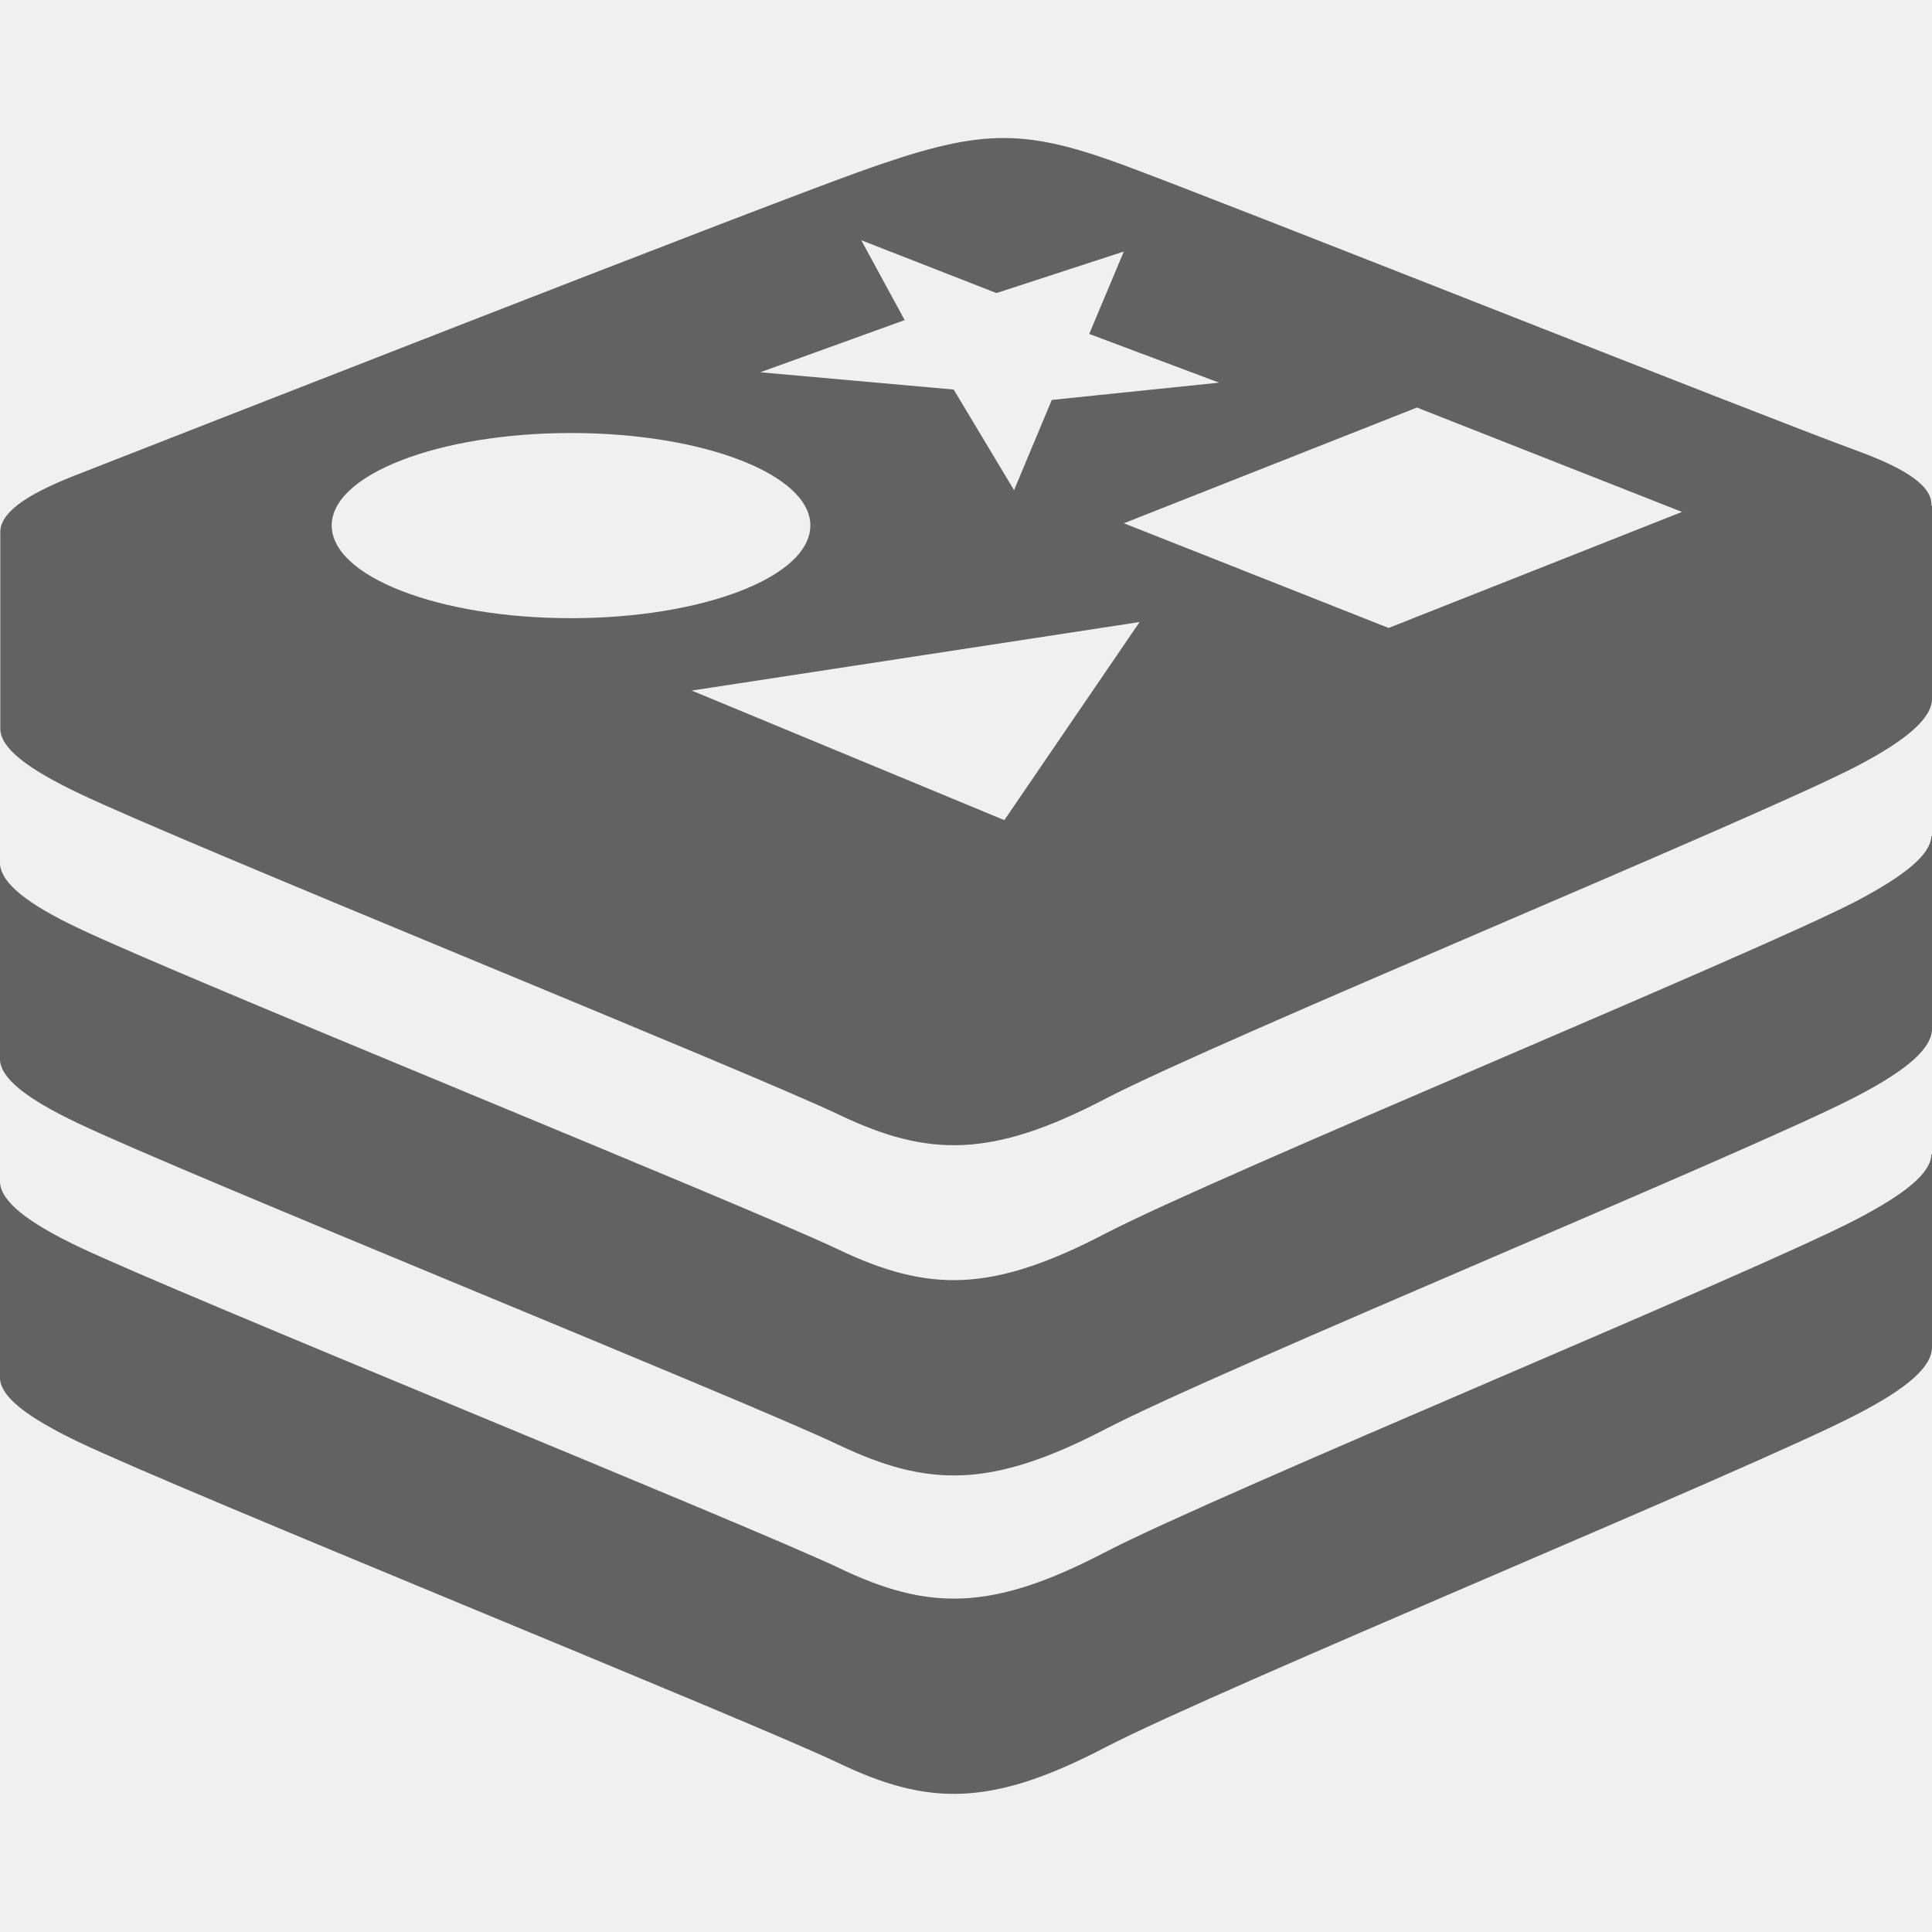
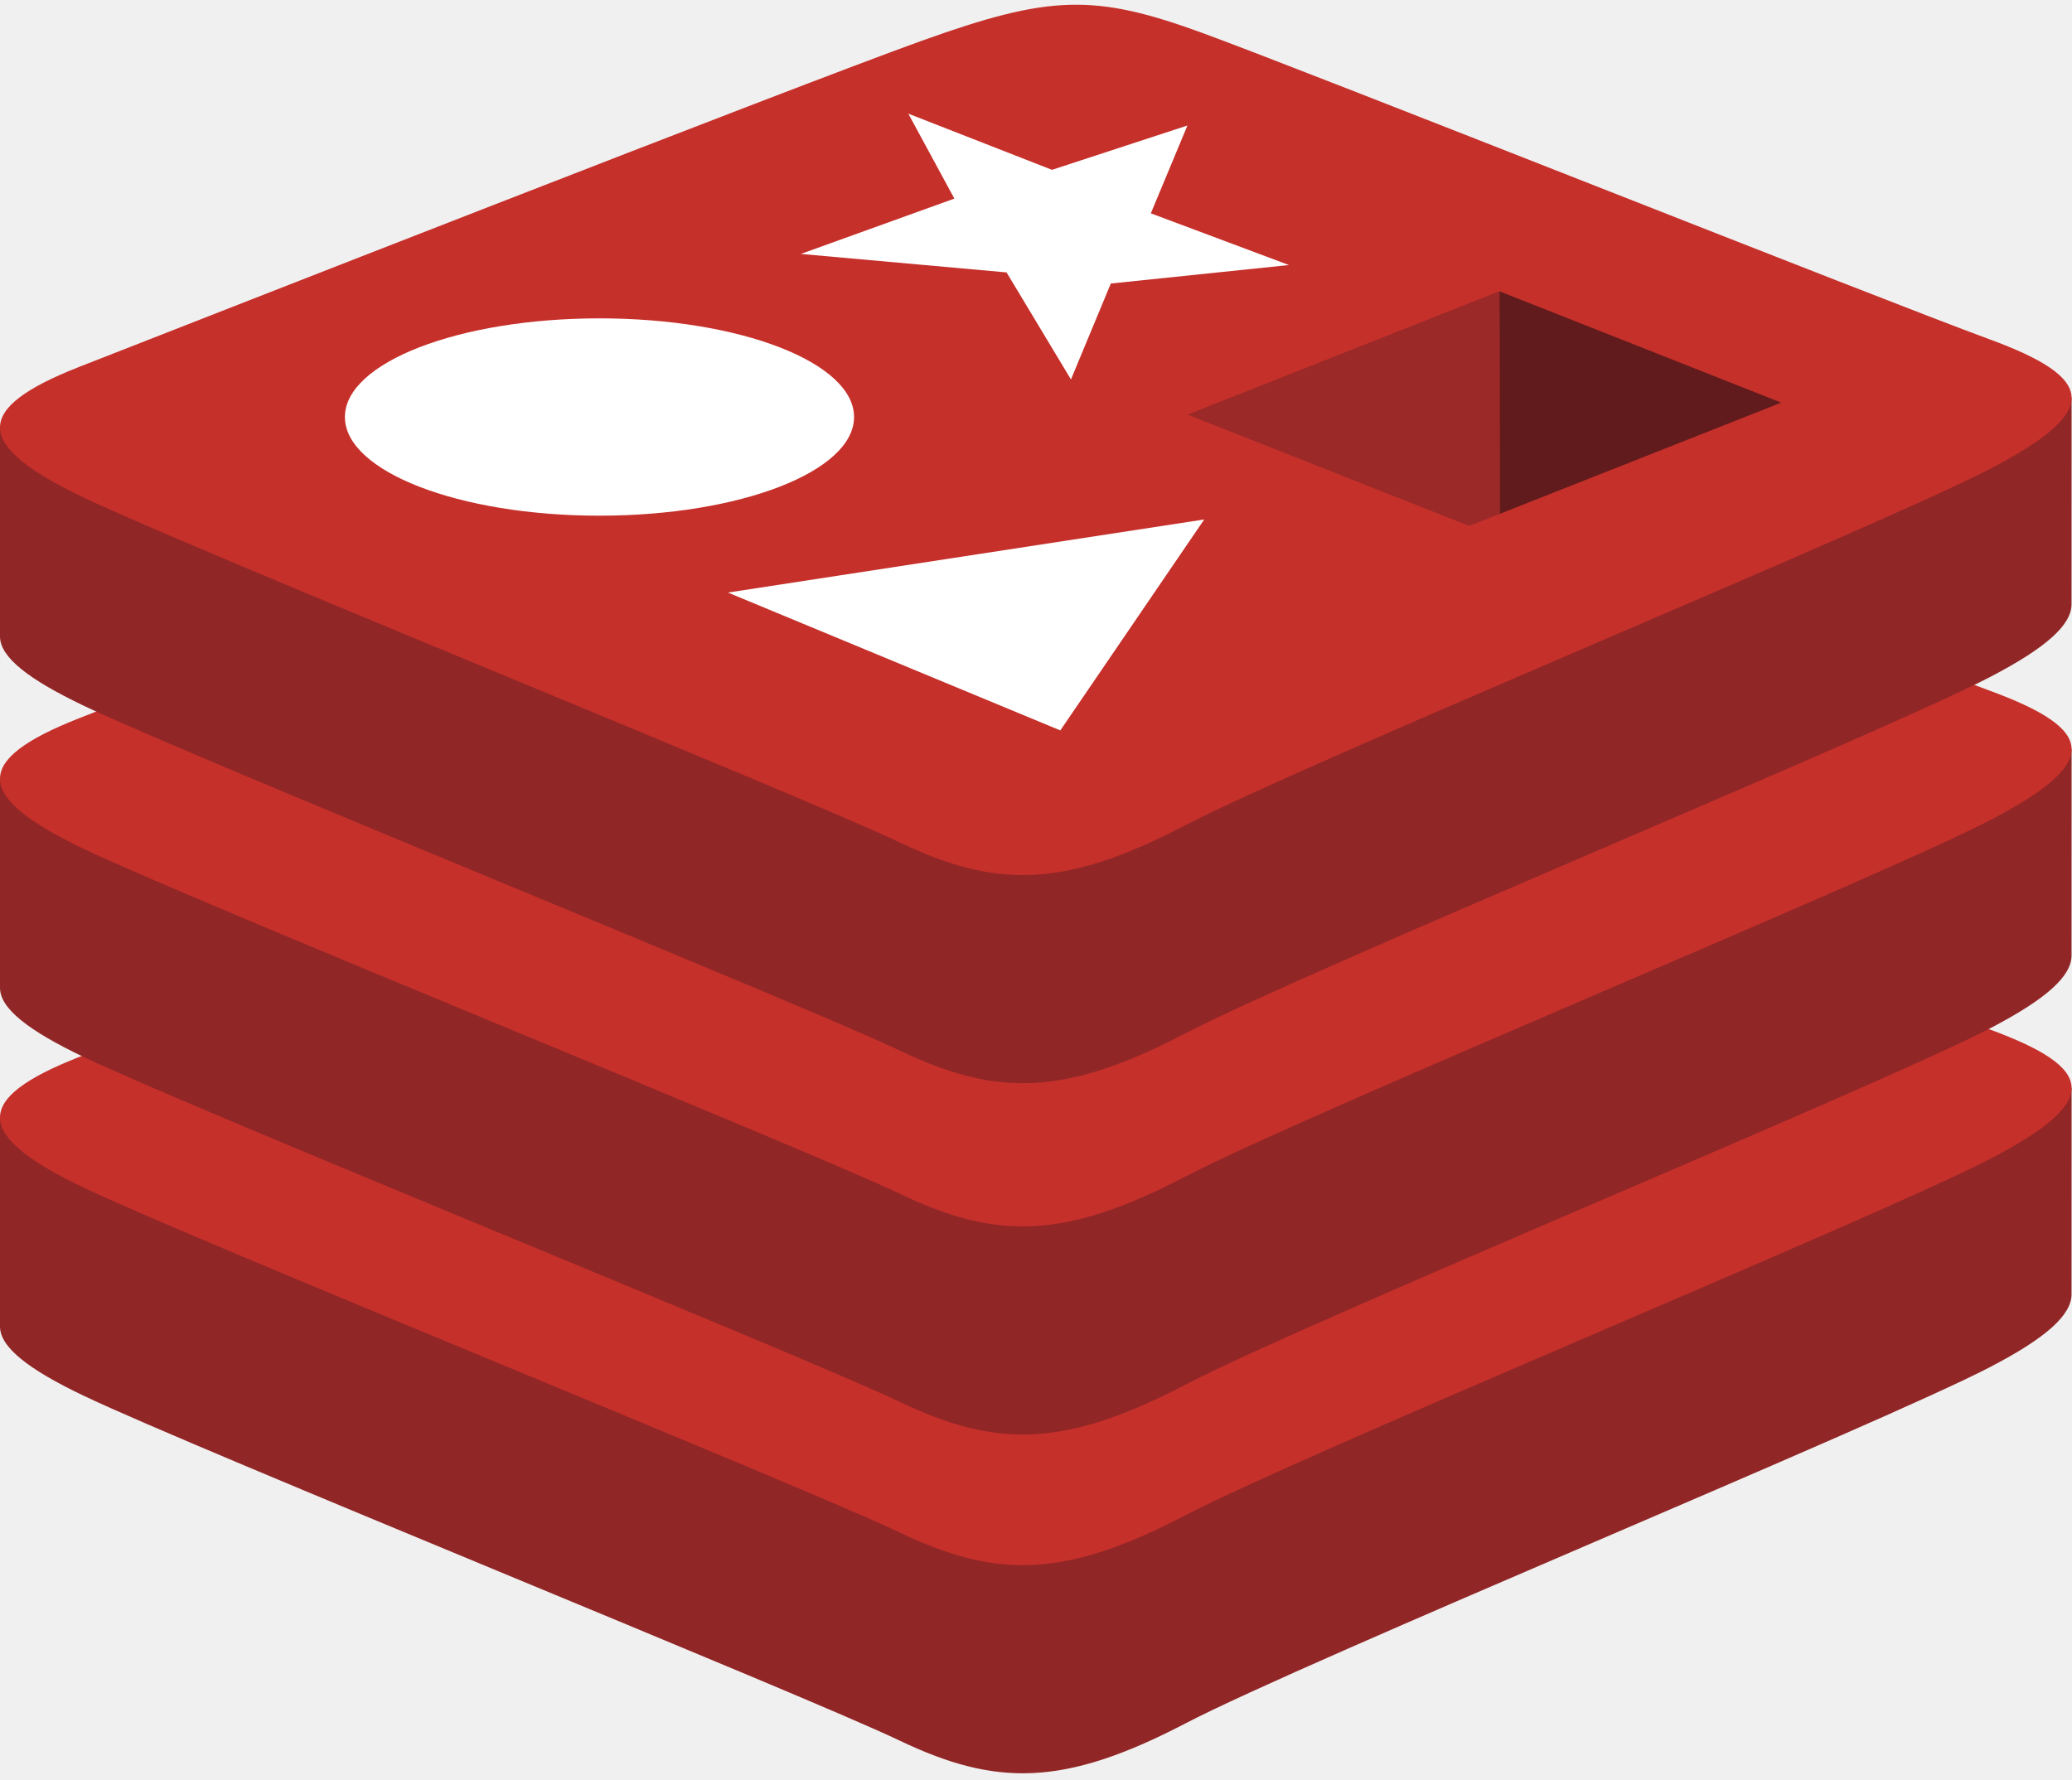
- <svg xmlns="http://www.w3.org/2000/svg" width="32" height="32" preserveAspectRatio="xMidYMid meet" viewBox="0 0 32 32" style="-ms-transform: rotate(360deg); -webkit-transform: rotate(360deg); transform: rotate(360deg);">
-   <path d="M31.99 19.12c-.01.307-.417.646-1.245 1.078c-1.708.891-10.552 4.531-12.438 5.51c-1.885.984-2.927.974-4.417.26c-1.49-.708-10.901-4.516-12.599-5.323c-.844-.406-1.276-.745-1.292-1.068v3.234c0 .323.448.661 1.292 1.068c1.698.813 11.115 4.615 12.599 5.323c1.49.714 2.531.724 4.417-.26c1.885-.979 10.729-4.62 12.438-5.51c.87-.448 1.255-.802 1.255-1.12v-3.188c0-.005-.005-.005-.01-.005zm0-5.271c-.016.302-.417.641-1.245 1.078c-1.708.885-10.552 4.526-12.438 5.505c-1.885.984-2.927.974-4.417.266c-1.49-.714-10.901-4.516-12.599-5.328c-.844-.401-1.276-.745-1.292-1.068v3.234c0 .323.448.667 1.292 1.068c1.698.813 11.109 4.615 12.599 5.328c1.49.708 2.531.719 4.417-.26c1.885-.984 10.729-4.62 12.438-5.51c.87-.453 1.255-.807 1.255-1.125v-3.188h-.01zm0-5.474c.016-.323-.406-.609-1.266-.922c-1.661-.609-10.458-4.109-12.141-4.729c-1.682-.615-2.37-.589-4.349.12c-1.979.714-11.339 4.385-13.005 5.036c-.833.328-1.24.63-1.224.953v3.234c0 .323.443.661 1.292 1.068c1.693.813 11.109 4.615 12.599 5.328c1.484.708 2.531.719 4.417-.266c1.88-.979 10.729-4.62 12.438-5.505c.865-.453 1.25-.807 1.25-1.125V8.374zm-20.532 3.063l7.417-1.135l-2.24 3.281zm16.401-2.959L23 10.401l-4.385-1.734l4.854-1.917zM14.984 5.302l-.719-1.323l2.24.875l2.109-.688l-.573 1.365l2.151.807l-2.771.286l-.625 1.495l-1-1.667l-3.203-.286zm-5.526 1.87c2.193 0 3.964.688 3.964 1.531c0 .849-1.776 1.536-3.964 1.536s-3.964-.688-3.964-1.536c0-.844 1.776-1.531 3.964-1.531z" fill="#626262" />
-   <rect x="0" y="0" width="32" height="32" fill="rgba(0, 0, 0, 0)" />
+ <svg xmlns="http://www.w3.org/2000/svg" width="2500" height="2148" viewBox="0 0 256 220" preserveAspectRatio="xMinYMin meet">
+   <path d="M245.97 168.943c-13.662 7.121-84.434 36.22-99.501 44.075-15.067 7.856-23.437 7.78-35.34 2.09-11.902-5.69-87.216-36.112-100.783-42.597C3.566 169.271 0 166.535 0 163.951v-25.876s98.05-21.345 113.879-27.024c15.828-5.679 21.32-5.884 34.79-.95 13.472 4.936 94.018 19.468 107.331 24.344l-.006 25.51c.002 2.558-3.07 5.364-10.024 8.988" fill="#912626" />
+   <path d="M245.965 143.22c-13.661 7.118-84.431 36.218-99.498 44.072-15.066 7.857-23.436 7.78-35.338 2.09-11.903-5.686-87.214-36.113-100.78-42.594-13.566-6.485-13.85-10.948-.524-16.166 13.326-5.22 88.224-34.605 104.055-40.284 15.828-5.677 21.319-5.884 34.789-.948 13.471 4.934 83.819 32.935 97.13 37.81 13.316 4.881 13.827 8.9.166 16.02" fill="#C6302B" />
+   <path d="M245.97 127.074c-13.662 7.122-84.434 36.22-99.501 44.078-15.067 7.853-23.437 7.777-35.34 2.087-11.903-5.687-87.216-36.112-100.783-42.597C3.566 127.402 0 124.67 0 122.085V96.206s98.05-21.344 113.879-27.023c15.828-5.679 21.32-5.885 34.79-.95C162.142 73.168 242.688 87.697 256 92.574l-.006 25.513c.002 2.557-3.07 5.363-10.024 8.987" fill="#912626" />
+   <path d="M245.965 101.351c-13.661 7.12-84.431 36.218-99.498 44.075-15.066 7.854-23.436 7.777-35.338 2.087-11.903-5.686-87.214-36.112-100.78-42.594-13.566-6.483-13.85-10.947-.524-16.167C23.151 83.535 98.05 54.148 113.88 48.47c15.828-5.678 21.319-5.884 34.789-.949 13.471 4.934 83.819 32.933 97.13 37.81 13.316 4.88 13.827 8.9.166 16.02" fill="#C6302B" />
+   <path d="M245.97 83.653c-13.662 7.12-84.434 36.22-99.501 44.078-15.067 7.854-23.437 7.777-35.34 2.087-11.903-5.687-87.216-36.113-100.783-42.595C3.566 83.98 0 81.247 0 78.665v-25.88s98.05-21.343 113.879-27.021c15.828-5.68 21.32-5.884 34.79-.95C162.142 29.749 242.688 44.278 256 49.155l-.006 25.512c.002 2.555-3.07 5.361-10.024 8.986" fill="#912626" />
+   <path d="M245.965 57.93c-13.661 7.12-84.431 36.22-99.498 44.074-15.066 7.854-23.436 7.777-35.338 2.09C99.227 98.404 23.915 67.98 10.35 61.497-3.217 55.015-3.5 50.55 9.825 45.331 23.151 40.113 98.05 10.73 113.88 5.05c15.828-5.679 21.319-5.883 34.789-.948 13.471 4.935 83.819 32.934 97.13 37.811 13.316 4.876 13.827 8.897.166 16.017" fill="#C6302B" />
+   <path d="M159.283 32.757l-22.01 2.285-4.927 11.856-7.958-13.23-25.415-2.284 18.964-6.839-5.69-10.498 17.755 6.944 16.738-5.48-4.524 10.855 17.067 6.391M131.032 90.275L89.955 73.238l58.86-9.035-17.783 26.072M74.082 39.347c17.375 0 31.46 5.46 31.46 12.194 0 6.736-14.085 12.195-31.46 12.195s-31.46-5.46-31.46-12.195c0-6.734 14.085-12.194 31.46-12.194" fill="#FFF" />
+   <path d="M185.295 35.998l34.836 13.766-34.806 13.753-.03-27.52" fill="#621B1C" />
+   <path d="M146.755 51.243l38.54-15.245.03 27.519-3.779 1.478-34.791-13.752" fill="#9A2928" />
</svg>
